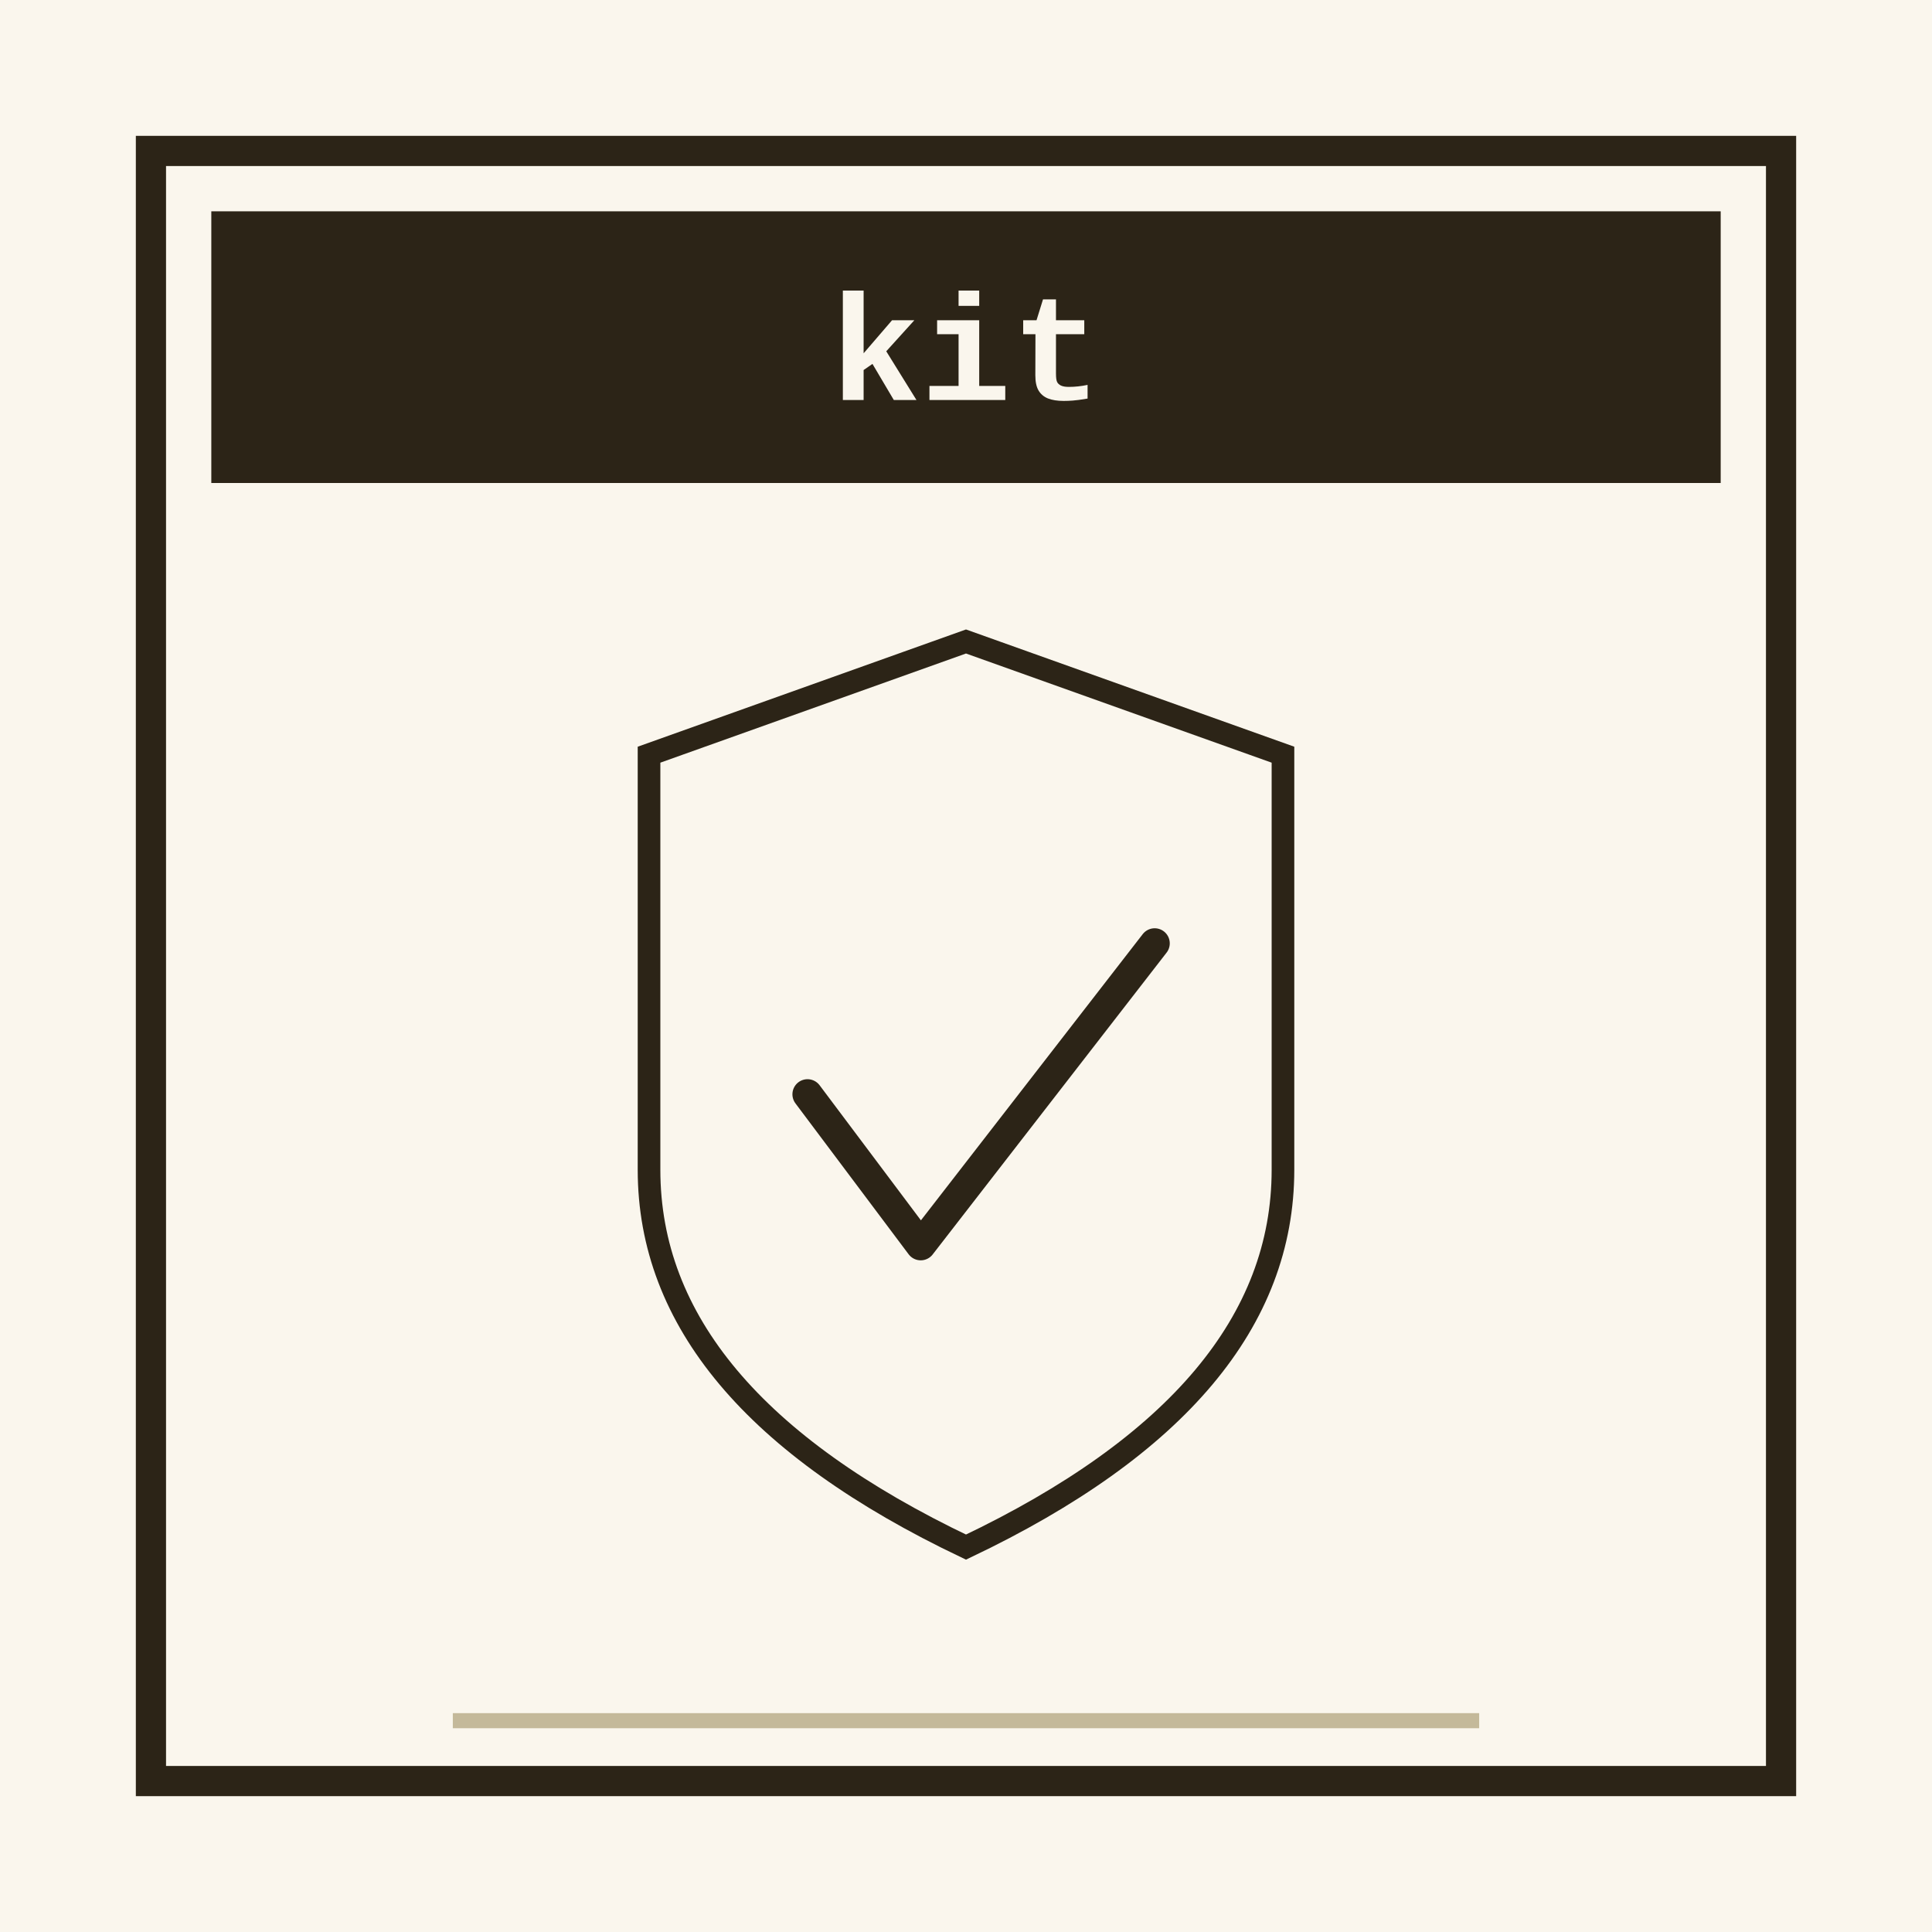
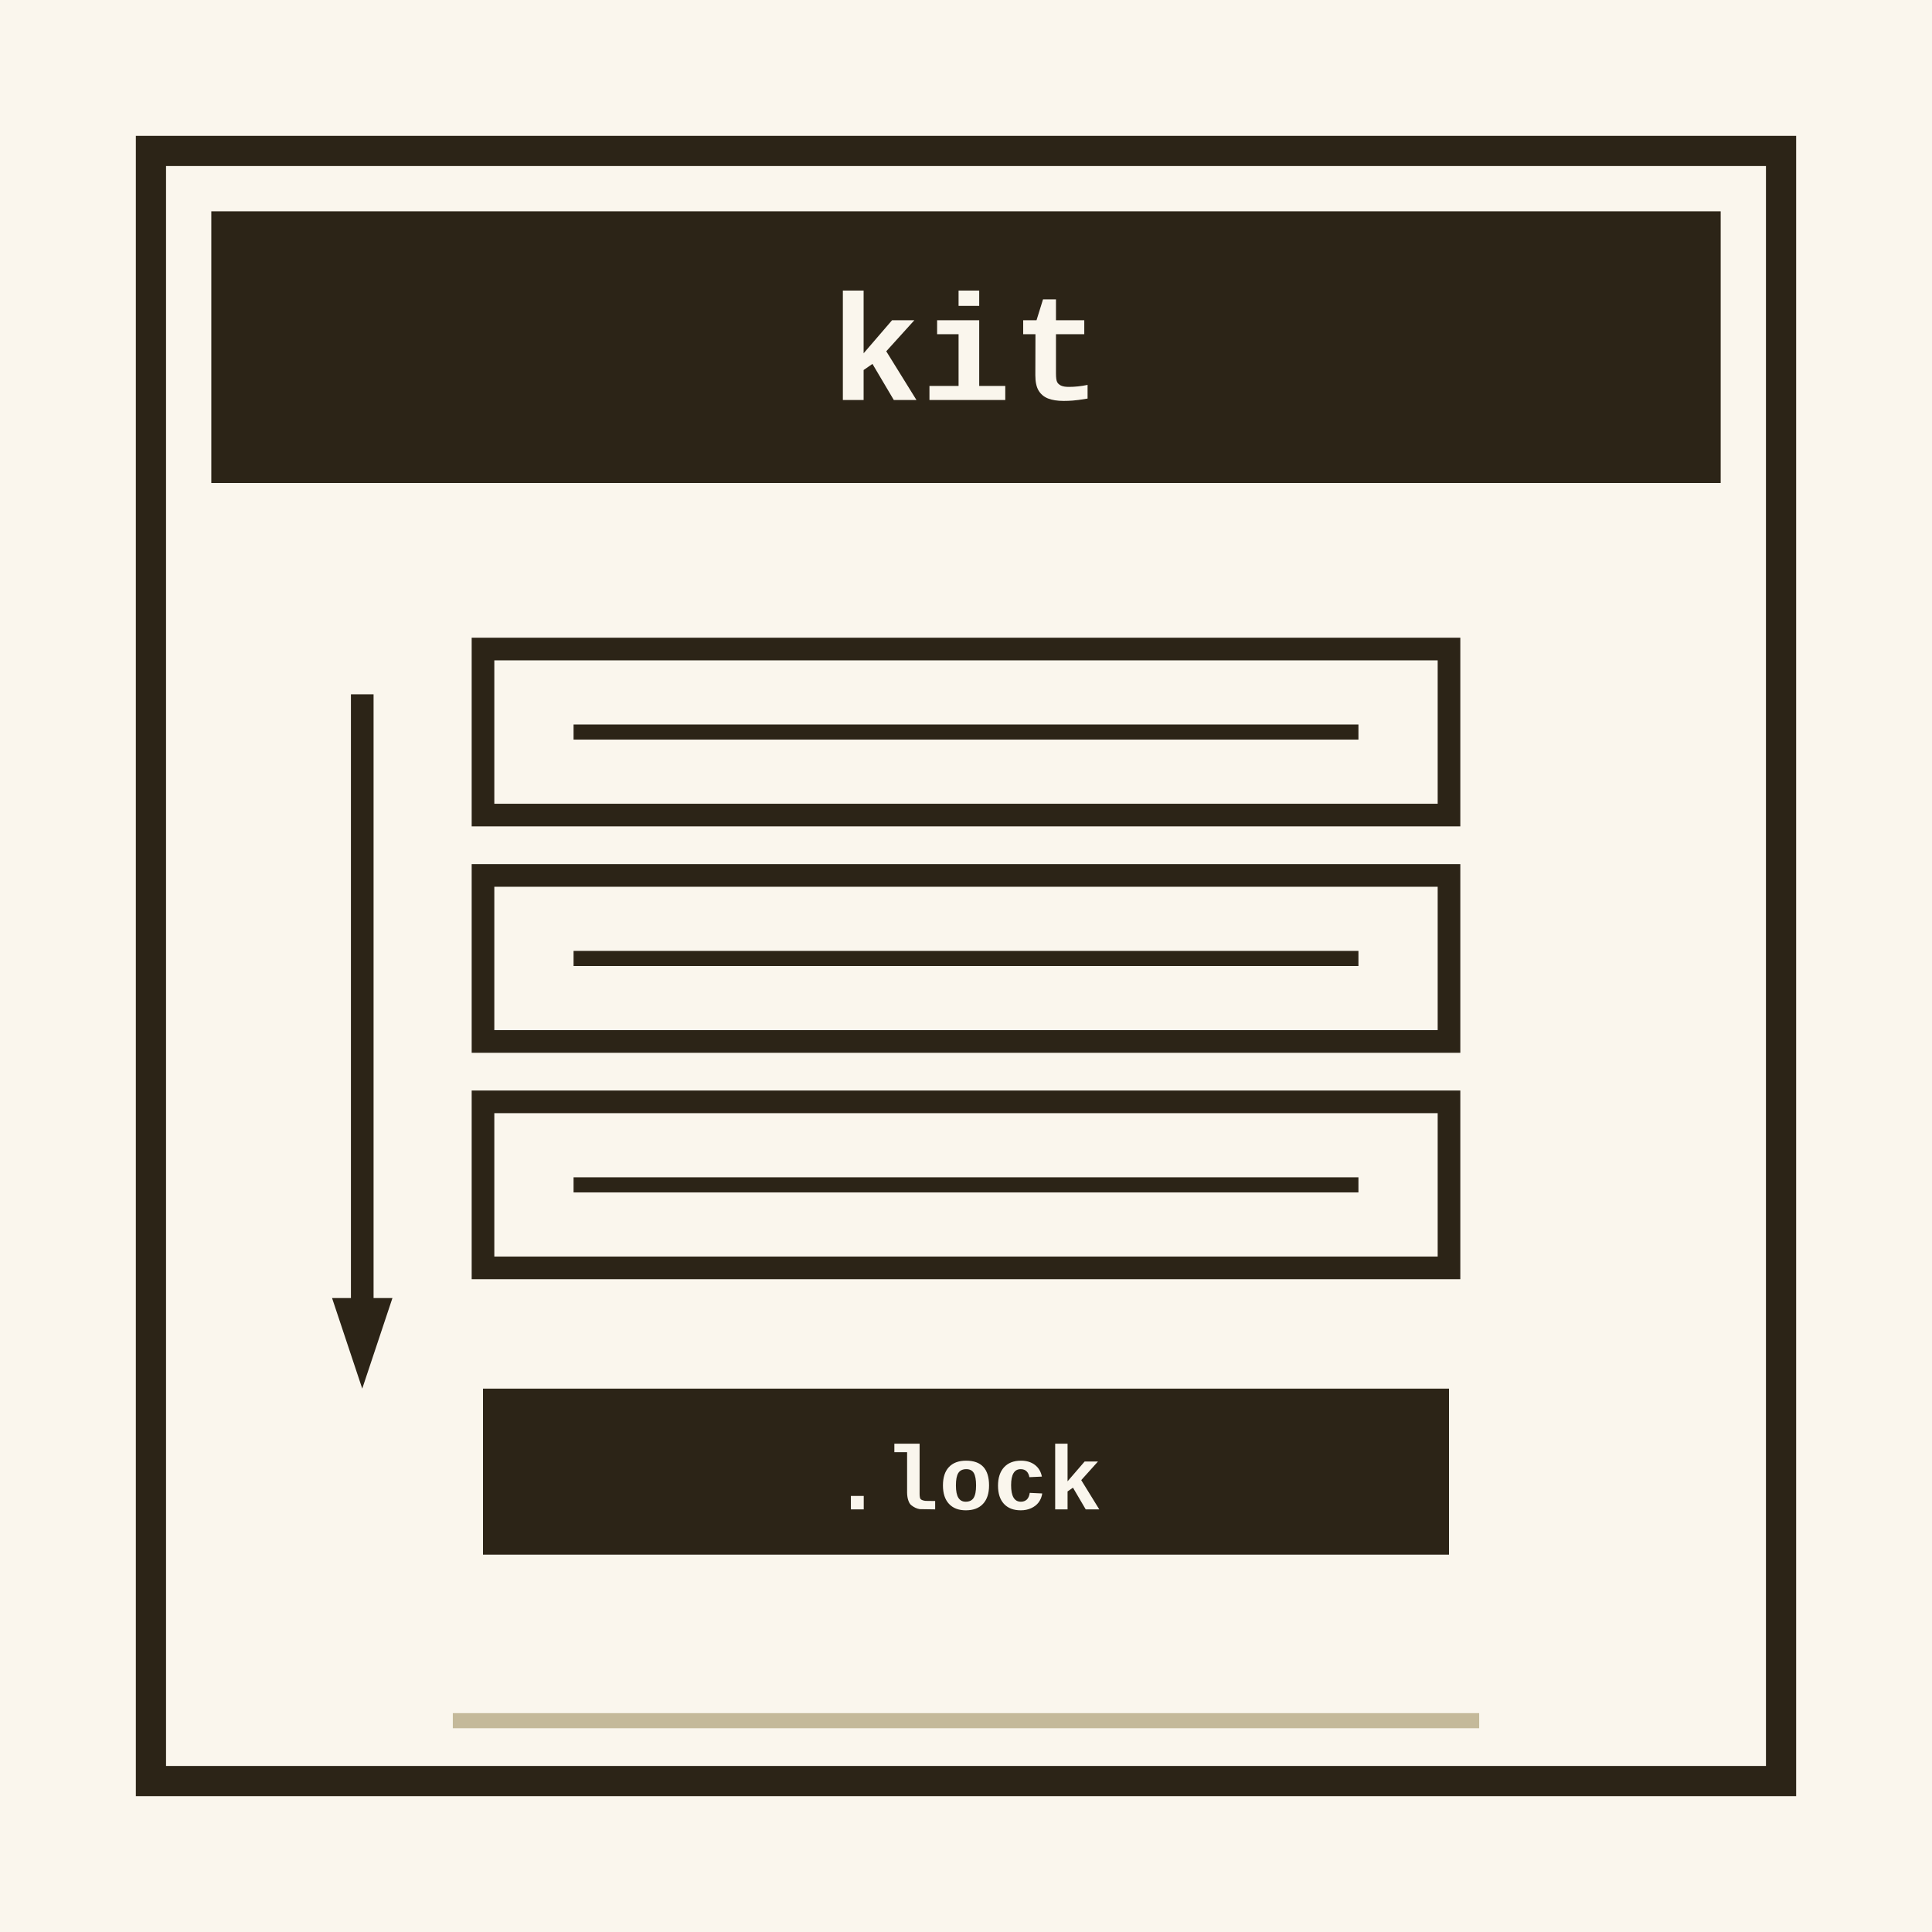
<svg xmlns="http://www.w3.org/2000/svg" viewBox="0 0 256 256" font-family="'Courier New', monospace">
  <rect x="0" y="0" width="256" height="256" fill="#faf6ed" />
  <rect x="20" y="20" width="216" height="216" fill="none" stroke="#2c2417" stroke-width="4" />
  <rect x="28" y="28" width="200" height="36" fill="#2c2417" />
  <text x="128" y="53" text-anchor="middle" font-size="20" fill="#faf6ed" font-weight="bold">kit</text>
-   <path d="M 128 85 L 170 100 L 170 155 Q 170 185, 128 205 Q 86 185, 86 155 L 86 100 Z" fill="none" stroke="#2c2417" stroke-width="3" />
-   <polyline points="107,145 122,165 153,125" fill="none" stroke="#2c2417" stroke-width="4" stroke-linecap="round" stroke-linejoin="round" />
+   <rect x="64" y="86" width="128" height="22" fill="none" stroke="#2c2417" stroke-width="3" />
+   <line x1="76" y1="97" x2="180" y2="97" stroke="#2c2417" stroke-width="2" />
+   <rect x="64" y="116" width="128" height="22" fill="none" stroke="#2c2417" stroke-width="3" />
+   <line x1="76" y1="127" x2="180" y2="127" stroke="#2c2417" stroke-width="2" />
+   <rect x="64" y="146" width="128" height="22" fill="none" stroke="#2c2417" stroke-width="3" />
+   <line x1="76" y1="157" x2="180" y2="157" stroke="#2c2417" stroke-width="2" />
+   <line x1="48" y1="92" x2="48" y2="178" stroke="#2c2417" stroke-width="3" />
+   <polygon points="44,172 48,184 52,172" fill="#2c2417" />
+   <rect x="64" y="184" width="128" height="22" fill="#2c2417" />
+   <text x="128" y="200" text-anchor="middle" font-size="12" fill="#faf6ed" font-weight="bold">.lock</text>
  <line x1="60" y1="228" x2="196" y2="228" stroke="#c4b99a" stroke-width="2" />
</svg>
